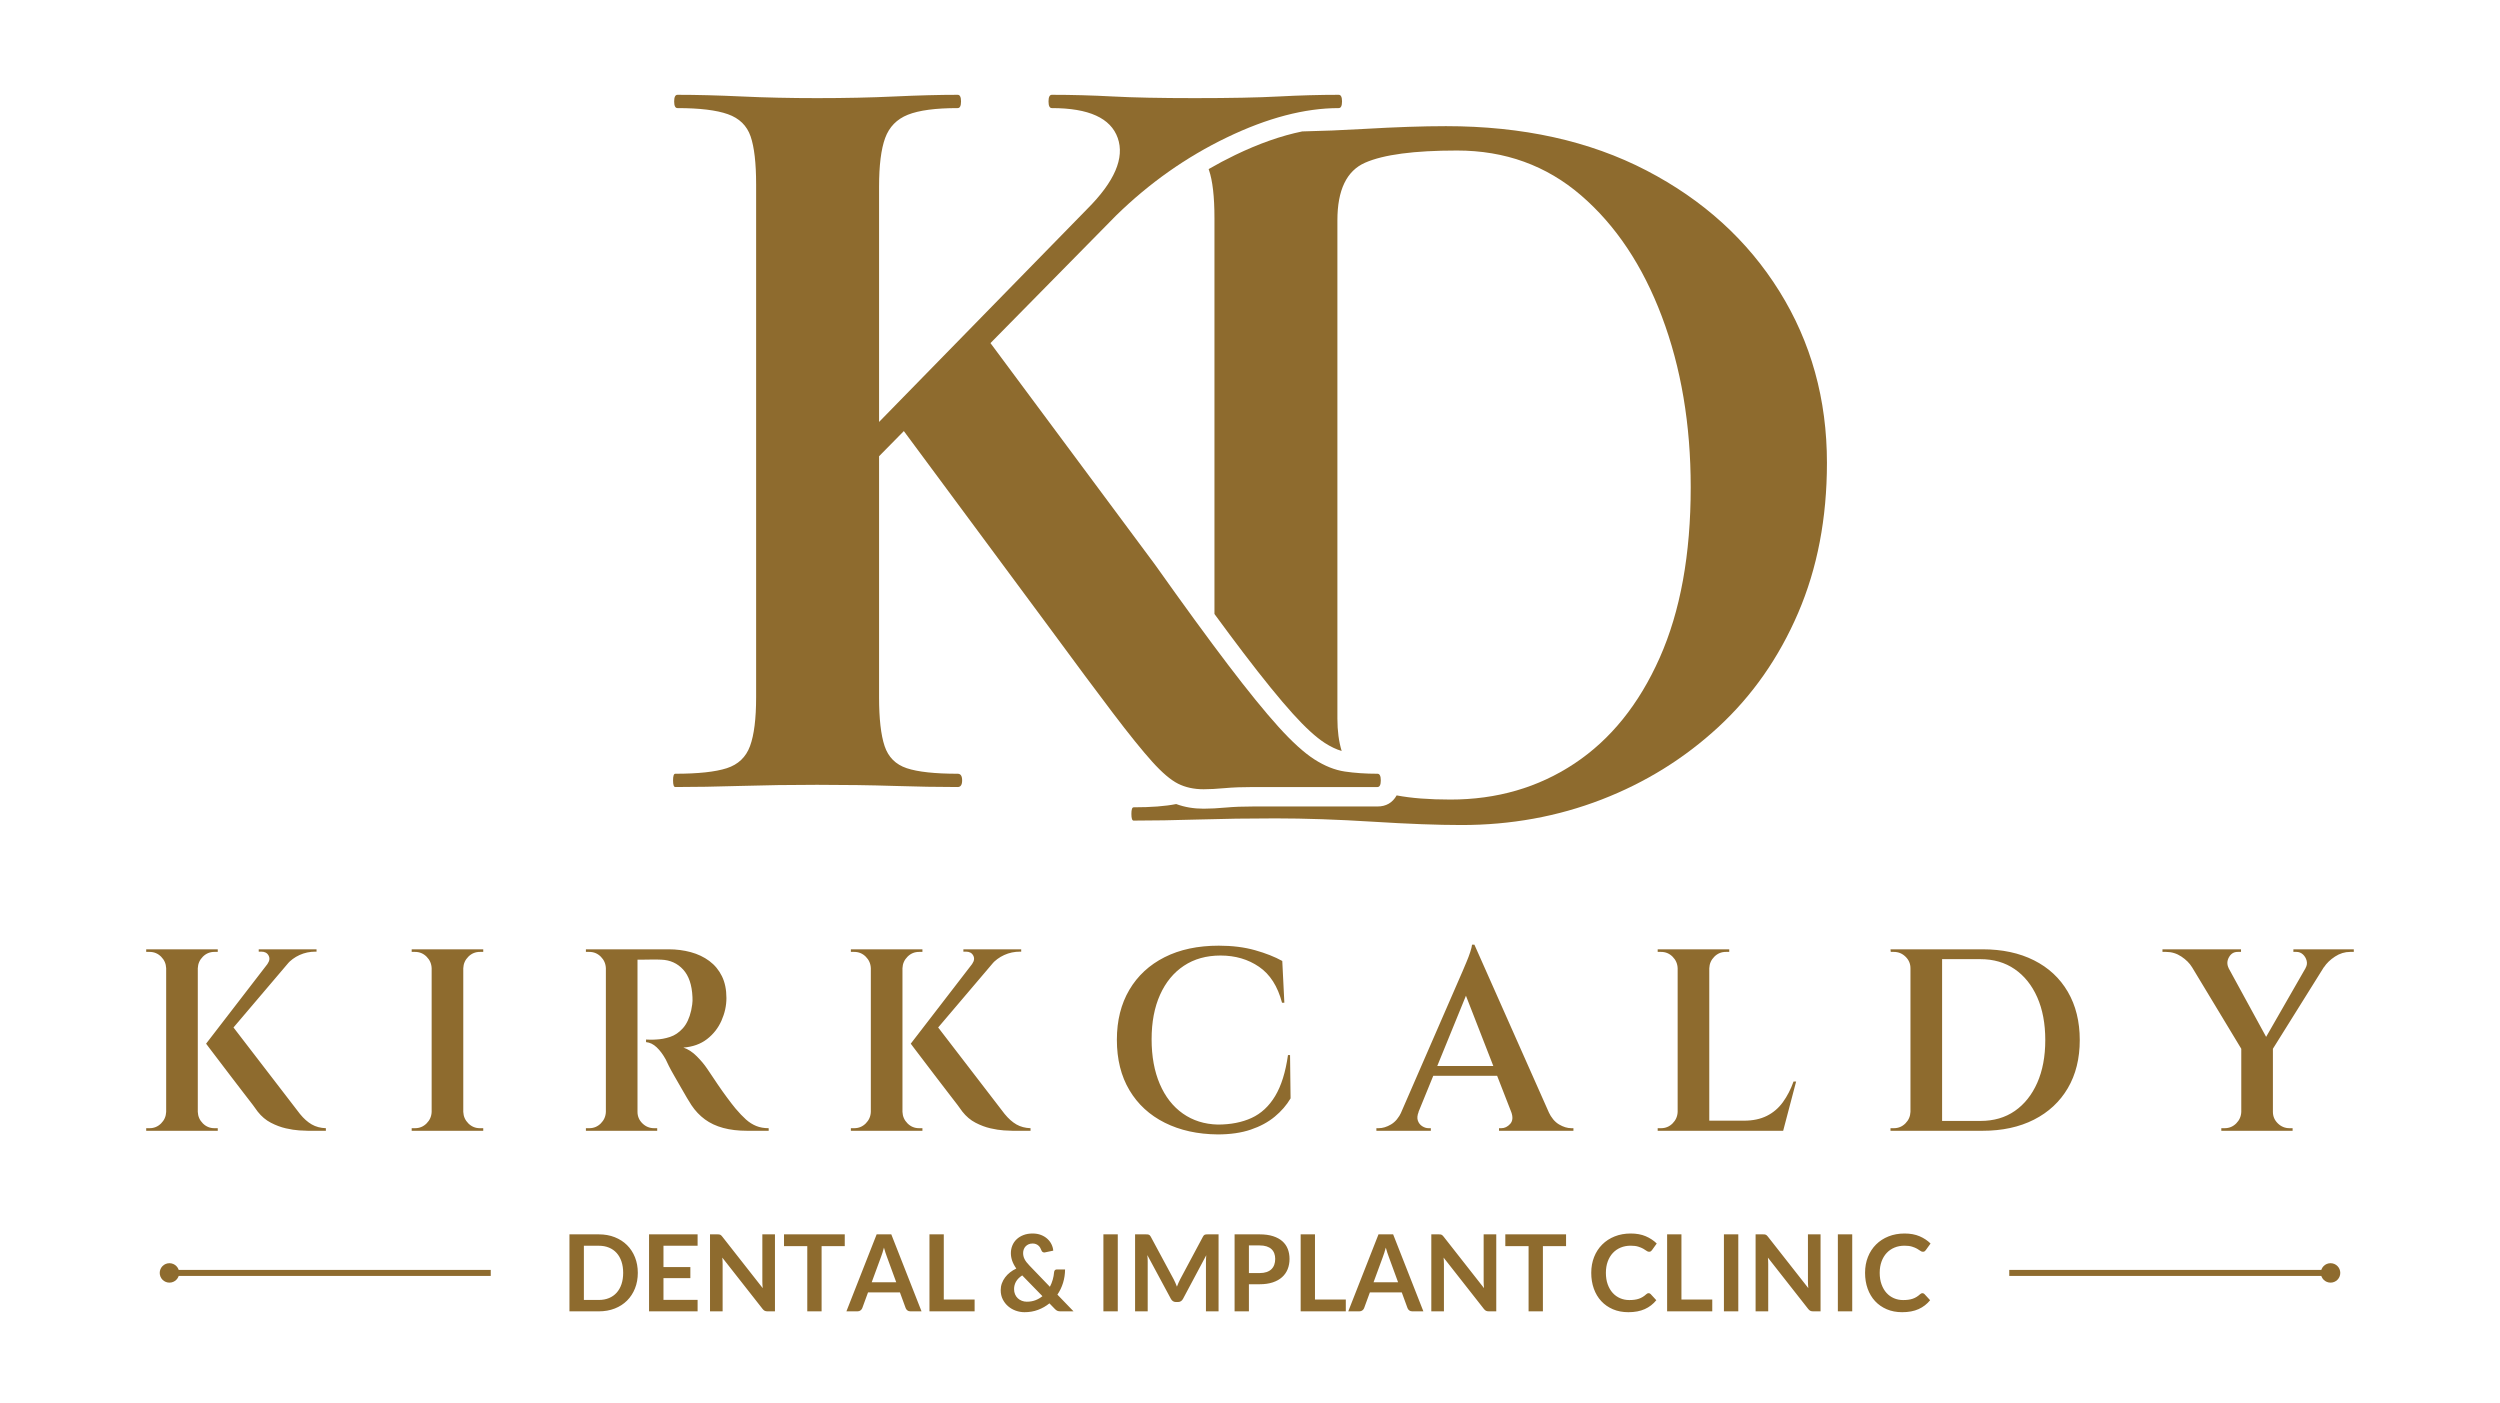
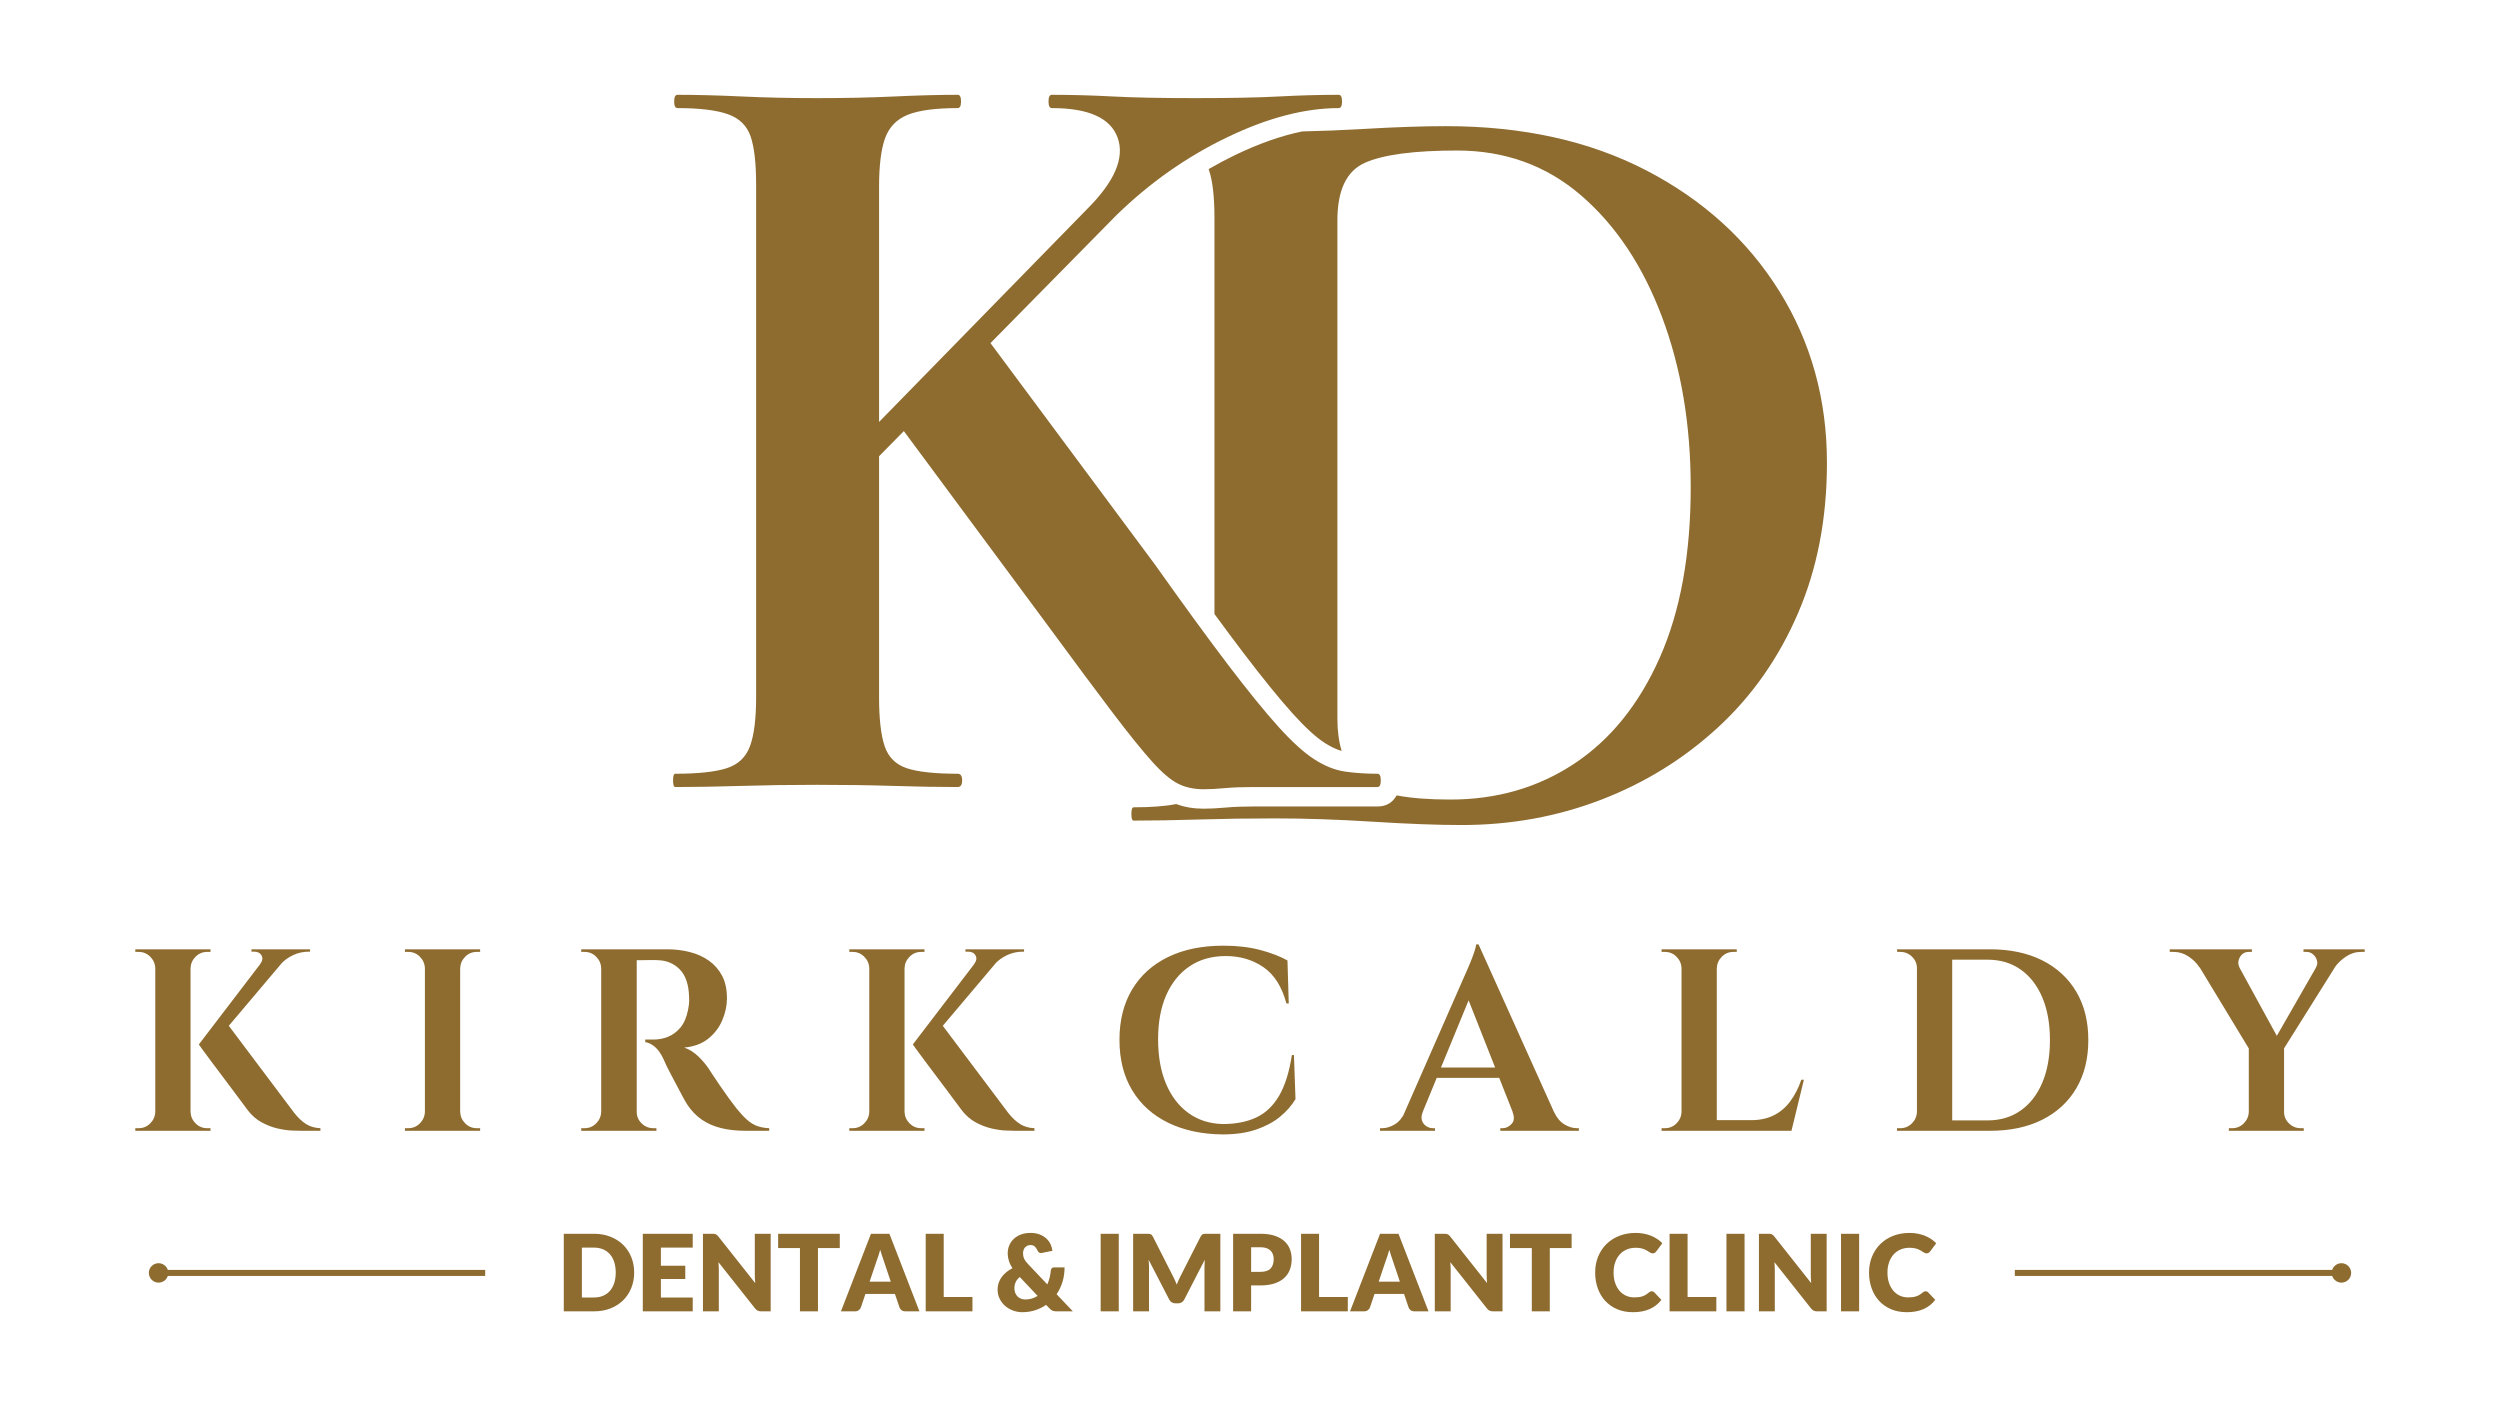
<svg xmlns="http://www.w3.org/2000/svg" viewBox="0 0 1080 606" width="1080" height="606" role="img" aria-label="Kirkcaldy Dental &amp; Implant Clinic">
  <g fill="#8E6B2E">
    <path d="M631.344 356.414Q616.034 356.414 593.067 354.978Q570.1 353.543 550.962 353.543Q533.737 353.543 517.947 354.022Q502.158 354.5 489.718 354.5Q488.761 354.5 488.761 351.629Q488.761 348.758 489.718 348.758Q501.102 348.758 508.117 347.349Q513.529 349.357 519.947 349.357Q524.156 349.357 529.799 348.844Q534.683 348.4 541.478 348.4H595.067Q600.653 348.4 603.353 343.61Q612.783 345.409 626.56 345.409Q656.703 345.409 680.148 329.859Q703.593 314.309 716.99 284.165Q730.388 254.022 730.388 210.481Q730.388 169.811 717.947 136.797Q705.507 103.782 683.019 84.404Q660.531 65.026 629.431 65.026Q601.679 65.026 589.718 70.289Q577.756 75.553 577.756 95.17V310.481Q577.756 318.347 579.598 324.419Q576.101 323.393 572.337 320.972Q566.581 317.272 558.48 308.296Q549.865 298.749 537.16 282.044Q531.477 274.572 524.646 265.242V94.213Q524.646 80.337 522.254 73.4Q522.193 73.224 522.13 73.052Q527.761 69.779 533.641 66.945Q548.98 59.555 562.57 56.775Q575.115 56.517 589.239 55.696Q609.813 54.5 624.646 54.5Q674.407 54.5 711.249 73.639Q748.091 92.778 768.665 125.792Q789.239 158.806 789.239 199.955Q789.239 235.84 776.799 264.787Q764.359 293.734 742.349 314.069Q720.34 334.404 691.871 345.409Q663.402 356.414 631.344 356.414Z" />
    <path data-kd="K" d="M326.646 301.244V79.713Q326.646 65.837 324.254 58.9Q321.861 51.962 314.445 49.33Q307.029 46.699 292.675 46.699Q291.239 46.699 291.239 43.828Q291.239 40.957 292.675 40.957Q305.115 40.957 320.426 41.675Q335.737 42.392 352.962 42.392Q371.144 42.392 386.455 41.675Q401.766 40.957 413.727 40.957Q415.163 40.957 415.163 43.828Q415.163 46.699 413.727 46.699Q399.373 46.699 392.196 49.569Q385.019 52.44 382.388 59.617Q379.756 66.794 379.756 80.67V301.244Q379.756 315.12 382.148 322.297Q384.541 329.474 391.718 331.866Q398.895 334.258 413.727 334.258Q415.641 334.258 415.641 337.129Q415.641 340.0 413.727 340.0Q401.287 340.0 386.215 339.522Q371.144 339.043 352.962 339.043Q335.737 339.043 319.947 339.522Q304.158 340.0 291.718 340.0Q290.761 340.0 290.761 337.129Q290.761 334.258 291.718 334.258Q306.55 334.258 313.967 331.866Q321.383 329.474 324.014 322.297Q326.646 315.12 326.646 301.244ZM452.962 270.622 387.411 182.105 425.689 145.263 498.895 243.828Q517.555 270.144 530.474 287.129Q543.392 304.115 552.244 313.923Q561.096 323.732 567.794 328.038Q574.493 332.344 580.952 333.301Q587.411 334.258 595.067 334.258Q596.502 334.258 596.502 337.129Q596.502 340.0 595.067 340.0Q574.014 340.0 561.096 340.0Q548.177 340.0 541.478 340.0Q534.301 340.0 529.038 340.478Q523.775 340.957 519.947 340.957Q513.727 340.957 508.943 338.565Q504.158 336.172 497.699 328.995Q491.239 321.818 480.713 307.943Q470.187 294.067 452.962 270.622ZM346.263 216.555 469.708 90.239Q487.411 72.536 482.866 59.617Q478.321 46.699 454.397 46.699Q452.962 46.699 452.962 43.828Q452.962 40.957 454.397 40.957Q467.316 40.957 480.713 41.675Q494.11 42.392 516.12 42.392Q539.086 42.392 552.483 41.675Q565.88 40.957 578.321 40.957Q579.756 40.957 579.756 43.828Q579.756 46.699 578.321 46.699Q556.311 46.699 529.995 59.378Q503.679 72.057 482.148 93.11L359.182 217.99Z" />
-     <path d="M99.448 442.02 129.576 481.22Q132.04 484.244 134.672 485.756Q137.304 487.268 140.776 487.38V488.5H133.048Q131.816 488.5 129.24 488.332Q126.664 488.164 123.472 487.436Q120.28 486.708 117.032 485.028Q113.784 483.348 111.32 480.212Q110.984 479.652 109.248 477.356Q107.512 475.06 104.936 471.756Q102.36 468.452 99.616 464.812Q96.872 461.172 94.464 458.036Q92.056 454.9 90.544 452.884Q89.032 450.868 89.032 450.868ZM128.904 410.884 95.304 450.42 89.032 450.868 119.832 410.884ZM136.744 410.1V411.108H136.296Q132.6 411.108 129.408 412.564Q126.216 414.02 123.976 416.596L115.576 416.372Q116.92 414.468 116.024 412.788Q115.128 411.108 112.888 411.108H111.768V410.1H136.296ZM85.448 410.1V488.5H71.784V410.1ZM72.12 480.324V488.5H63.16V487.38Q63.272 487.38 63.888 487.38Q64.504 487.38 64.616 487.38Q67.528 487.38 69.6 485.308Q71.672 483.236 71.784 480.324ZM72.12 418.276H71.784Q71.672 415.364 69.6 413.292Q67.528 411.22 64.616 411.22Q64.504 411.22 63.888 411.22Q63.272 411.22 63.16 411.22V410.1H72.12ZM85.112 480.324H85.448Q85.56 483.236 87.632 485.308Q89.704 487.38 92.616 487.38Q92.616 487.38 93.288 487.38Q93.96 487.38 94.072 487.38V488.5H85.112ZM85.112 418.276V410.1H94.072V411.22Q93.96 411.22 93.288 411.22Q92.616 411.22 92.616 411.22Q89.704 411.22 87.632 413.292Q85.56 415.364 85.448 418.276ZM200.136 410.1V488.5H186.472V410.1ZM186.808 480.324V488.5H177.848V487.38Q177.848 487.38 178.576 487.38Q179.304 487.38 179.304 487.38Q182.216 487.38 184.288 485.308Q186.36 483.236 186.472 480.324ZM186.808 418.276H186.472Q186.36 415.364 184.288 413.292Q182.216 411.22 179.304 411.22Q179.304 411.22 178.576 411.22Q177.848 411.22 177.848 411.22V410.1H186.808ZM199.8 480.324H200.136Q200.248 483.236 202.32 485.308Q204.392 487.38 207.304 487.38Q207.304 487.38 207.976 487.38Q208.648 487.38 208.76 487.38V488.5H199.8ZM199.8 418.276V410.1H208.76V411.22Q208.648 411.22 207.976 411.22Q207.304 411.22 207.304 411.22Q204.392 411.22 202.32 413.292Q200.248 415.364 200.136 418.276ZM273.944 410.1H288.84Q293.88 410.1 298.416 411.332Q302.952 412.564 306.424 415.14Q309.896 417.716 311.856 421.692Q313.816 425.668 313.816 431.156Q313.816 436.084 311.688 440.9Q309.56 445.716 305.416 448.908Q301.272 452.1 295.224 452.548Q298.248 453.556 300.992 456.3Q303.736 459.044 305.528 461.732Q305.64 461.844 306.928 463.804Q308.216 465.764 310.12 468.564Q312.024 471.364 314.096 474.164Q316.168 476.964 317.736 478.868Q320.2 481.78 322.272 483.628Q324.344 485.476 326.696 486.428Q329.048 487.38 332.072 487.38V488.5H322.776Q316.952 488.5 312.416 487.268Q307.88 486.036 304.52 483.572Q301.16 481.108 298.696 477.412Q298.024 476.404 296.792 474.332Q295.56 472.26 294.104 469.684Q292.648 467.108 291.248 464.7Q289.848 462.292 288.896 460.388Q287.944 458.484 287.608 457.7Q285.816 454.452 283.688 452.436Q281.56 450.42 279.096 450.196V449.076Q279.32 449.076 280.552 449.132Q281.784 449.188 283.352 449.076Q286.376 448.964 289.456 447.956Q292.536 446.948 295 444.204Q297.464 441.46 298.584 436.532Q298.808 435.524 299.032 433.956Q299.256 432.388 299.144 430.708Q298.808 422.868 295.112 418.836Q291.416 414.804 285.704 414.58Q283.576 414.468 281.224 414.524Q278.872 414.58 277.136 414.58Q275.4 414.58 275.064 414.58Q275.064 414.468 274.784 413.348Q274.504 412.228 274.224 411.164Q273.944 410.1 273.944 410.1ZM275.4 410.1V488.5H261.736V410.1ZM262.072 480.324V488.5H253.112V487.38Q253.224 487.38 253.84 487.38Q254.456 487.38 254.568 487.38Q257.48 487.38 259.552 485.308Q261.624 483.236 261.736 480.324ZM262.072 418.276H261.736Q261.624 415.364 259.552 413.292Q257.48 411.22 254.568 411.22Q254.456 411.22 253.84 411.22Q253.224 411.22 253.112 411.22V410.1H262.072ZM275.064 480.324H275.4Q275.4 483.236 277.528 485.308Q279.656 487.38 282.568 487.38Q282.68 487.38 283.296 487.38Q283.912 487.38 283.912 487.38V488.5H275.064ZM403.864 442.02 433.992 481.22Q436.456 484.244 439.088 485.756Q441.72 487.268 445.192 487.38V488.5H437.464Q436.232 488.5 433.656 488.332Q431.08 488.164 427.888 487.436Q424.696 486.708 421.448 485.028Q418.2 483.348 415.736 480.212Q415.4 479.652 413.664 477.356Q411.928 475.06 409.352 471.756Q406.776 468.452 404.032 464.812Q401.288 461.172 398.88 458.036Q396.472 454.9 394.96 452.884Q393.448 450.868 393.448 450.868ZM433.32 410.884 399.72 450.42 393.448 450.868 424.248 410.884ZM441.16 410.1V411.108H440.712Q437.016 411.108 433.824 412.564Q430.632 414.02 428.392 416.596L419.992 416.372Q421.336 414.468 420.44 412.788Q419.544 411.108 417.304 411.108H416.184V410.1H440.712ZM389.864 410.1V488.5H376.2V410.1ZM376.536 480.324V488.5H367.576V487.38Q367.688 487.38 368.304 487.38Q368.92 487.38 369.032 487.38Q371.944 487.38 374.016 485.308Q376.088 483.236 376.2 480.324ZM376.536 418.276H376.2Q376.088 415.364 374.016 413.292Q371.944 411.22 369.032 411.22Q368.92 411.22 368.304 411.22Q367.688 411.22 367.576 411.22V410.1H376.536ZM389.528 480.324H389.864Q389.976 483.236 392.048 485.308Q394.12 487.38 397.032 487.38Q397.032 487.38 397.704 487.38Q398.376 487.38 398.488 487.38V488.5H389.528ZM389.528 418.276V410.1H398.488V411.22Q398.376 411.22 397.704 411.22Q397.032 411.22 397.032 411.22Q394.12 411.22 392.048 413.292Q389.976 415.364 389.864 418.276ZM557.304 455.796 557.528 474.5Q554.952 478.868 550.696 482.396Q546.44 485.924 540.336 487.996Q534.232 490.068 526.056 490.068Q513.064 489.956 503.208 485.028Q493.352 480.1 487.92 470.972Q482.488 461.844 482.488 449.188Q482.488 436.756 487.864 427.628Q493.24 418.5 503.096 413.516Q512.952 408.532 526.504 408.532Q535.24 408.532 542.184 410.492Q549.128 412.452 553.944 415.14L554.84 433.172H553.832Q551.032 422.532 543.92 417.66Q536.808 412.788 527.288 412.788Q518.104 412.788 511.44 417.212Q504.776 421.636 501.136 429.756Q497.496 437.876 497.496 448.964Q497.496 460.052 501.024 468.284Q504.552 476.516 510.992 481.052Q517.432 485.588 526.056 485.812Q534.456 485.812 540.672 482.956Q546.888 480.1 550.864 473.492Q554.84 466.884 556.408 455.796ZM636.936 408.084 672.328 487.828H655.752L631.672 426.004ZM612.856 480.324Q611.96 482.564 612.52 484.132Q613.08 485.7 614.424 486.54Q615.768 487.38 617.112 487.38H618.12V488.5H594.6V487.38Q594.6 487.38 595.104 487.38Q595.608 487.38 595.608 487.38Q598.184 487.38 600.928 485.756Q603.672 484.132 605.464 480.324ZM636.936 408.084 637.496 419.844 609.608 488.164H601.992L630.888 421.748Q631.112 421.3 631.84 419.564Q632.568 417.828 633.52 415.588Q634.472 413.348 635.144 411.276Q635.816 409.204 635.928 408.084ZM650.04 460.5V464.756H616.328V460.5ZM652.84 480.324H668.968Q670.76 484.132 673.504 485.756Q676.248 487.38 678.824 487.38Q678.824 487.38 679.272 487.38Q679.72 487.38 679.72 487.38V488.5H647.576V487.38H648.584Q650.712 487.38 652.392 485.532Q654.072 483.684 652.84 480.324ZM738.408 410.1V488.5H724.744V410.1ZM768.088 484.132 769.992 488.5H738.072V484.132ZM775.928 467.22 770.328 488.5H749.384L753.416 484.132Q759.128 484.132 763.272 482.06Q767.416 479.988 770.216 476.124Q773.016 472.26 774.808 467.22ZM725.08 480.324V488.5H716.12V487.38Q716.12 487.38 716.848 487.38Q717.576 487.38 717.576 487.38Q720.488 487.38 722.56 485.308Q724.632 483.236 724.744 480.324ZM725.08 418.276H724.744Q724.632 415.364 722.56 413.292Q720.488 411.22 717.576 411.22Q717.576 411.22 716.848 411.22Q716.12 411.22 716.12 411.22V410.1H725.08ZM738.072 418.276V410.1H747.032V411.22Q746.92 411.22 746.248 411.22Q745.576 411.22 745.576 411.22Q742.664 411.22 740.592 413.292Q738.52 415.364 738.408 418.276ZM856.456 410.1Q869.224 410.1 878.688 414.86Q888.152 419.62 893.304 428.468Q898.456 437.316 898.456 449.3Q898.456 461.284 893.304 470.076Q888.152 478.868 878.688 483.684Q869.224 488.5 856.456 488.5H830.696L830.584 484.244Q832.712 484.244 835.904 484.244Q839.096 484.244 842.512 484.244Q845.928 484.244 848.896 484.244Q851.864 484.244 853.712 484.244Q855.56 484.244 855.56 484.244Q864.184 484.244 870.4 479.932Q876.616 475.62 880.088 467.78Q883.56 459.94 883.56 449.3Q883.56 438.66 880.088 430.82Q876.616 422.98 870.344 418.668Q864.072 414.356 855.56 414.356Q855.56 414.356 853.6 414.356Q851.64 414.356 848.56 414.356Q845.48 414.356 841.896 414.356Q838.312 414.356 835.008 414.356Q831.704 414.356 829.464 414.356V410.1ZM838.984 410.1V488.5H825.32V410.1ZM825.656 480.324V488.5H816.696V487.38Q816.696 487.38 817.424 487.38Q818.152 487.38 818.152 487.38Q821.064 487.38 823.136 485.308Q825.208 483.236 825.32 480.324ZM825.656 418.276H825.32Q825.32 415.364 823.192 413.292Q821.064 411.22 818.152 411.22Q818.152 411.22 817.48 411.22Q816.808 411.22 816.808 411.22L816.696 410.1H825.656ZM958.376 410.212 981 451.652 968.792 454.004 942.36 410.212ZM981.896 452.436V488.5H968.232V452.436ZM1000.6 410.212H1008.664L980.888 454.676L975.736 453.556ZM996.008 418.164Q996.904 416.596 996.456 414.972Q996.008 413.348 994.832 412.284Q993.656 411.22 992.088 411.22Q992.088 411.22 991.416 411.22Q990.744 411.22 990.744 411.22V410.1H1016.84V411.22H1015.272Q1011.8 411.22 1008.72 413.236Q1005.64 415.252 1003.96 417.828ZM962.744 418.164 946.952 417.828Q945.384 415.252 942.36 413.236Q939.336 411.22 935.752 411.22H934.184V410.1H968.12V411.22Q968.12 411.22 967.392 411.22Q966.664 411.22 966.664 411.22Q964.2 411.22 962.912 413.516Q961.624 415.812 962.744 418.164ZM968.568 480.324V488.5H959.608V487.38Q959.608 487.38 960.28 487.38Q960.952 487.38 961.064 487.38Q963.976 487.38 966.048 485.308Q968.12 483.236 968.232 480.324ZM981.56 480.324H981.896Q981.896 483.236 984.024 485.308Q986.152 487.38 989.064 487.38Q989.064 487.38 989.736 487.38Q990.408 487.38 990.408 487.38V488.5H981.56Z" />
-     <path d="M275.535 549.871Q275.535 553.528 274.316 556.587Q273.097 559.646 270.889 561.854Q268.681 564.062 265.576 565.281Q262.471 566.5 258.699 566.5H246.003V533.242H258.699Q262.471 533.242 265.576 534.472Q268.681 535.703 270.889 537.899Q273.097 540.096 274.316 543.155Q275.535 546.214 275.535 549.871ZM269.21 549.871Q269.21 547.134 268.474 544.961Q267.738 542.787 266.381 541.281Q265.024 539.774 263.08 538.969Q261.137 538.164 258.699 538.164H252.236V561.578H258.699Q261.137 561.578 263.08 560.773Q265.024 559.968 266.381 558.462Q267.738 556.955 268.474 554.782Q269.21 552.608 269.21 549.871ZM301.364 533.242V538.164H286.621V547.387H298.236V552.148H286.621V561.555H301.364V566.5H280.388V533.242ZM309.966 533.242Q310.38 533.242 310.656 533.276Q310.932 533.311 311.15 533.415Q311.369 533.518 311.576 533.714Q311.783 533.909 312.036 534.231L329.493 556.472Q329.401 555.667 329.366 554.897Q329.332 554.126 329.332 553.459V533.242H334.783V566.5H331.586Q330.85 566.5 330.367 566.27Q329.884 566.04 329.424 565.442L312.036 543.293Q312.105 544.029 312.139 544.754Q312.174 545.478 312.174 546.076V566.5H306.723V533.242H309.966ZM364.936 533.242V538.325H354.931V566.5H348.744V538.325H338.693V533.242ZM398.102 566.5H393.318Q392.513 566.5 391.995 566.098Q391.478 565.695 391.248 565.097L388.764 558.312H374.987L372.503 565.097Q372.319 565.626 371.778 566.063Q371.238 566.5 370.456 566.5H365.649L378.713 533.242H385.038ZM376.574 553.942H387.177L383.129 542.879Q382.853 542.143 382.519 541.143Q382.186 540.142 381.864 538.969Q381.542 540.142 381.231 541.154Q380.921 542.166 380.622 542.925ZM407.716 561.394H421.033V566.5H401.529V533.242H407.716ZM446.08 532.874Q448.104 532.874 449.702 533.495Q451.301 534.116 452.439 535.151Q453.578 536.186 454.233 537.52Q454.889 538.854 455.004 540.28L451.393 541.039Q451.324 541.062 451.243 541.062Q451.163 541.062 451.094 541.062Q450.703 541.062 450.392 540.843Q450.082 540.625 449.898 540.165Q449.691 539.567 449.369 539.026Q449.047 538.486 448.587 538.083Q448.127 537.681 447.506 537.439Q446.885 537.198 446.08 537.198Q445.114 537.198 444.355 537.532Q443.596 537.865 443.067 538.428Q442.538 538.992 442.262 539.739Q441.986 540.487 441.986 541.315Q441.986 542.005 442.135 542.649Q442.285 543.293 442.607 543.937Q442.929 544.581 443.446 545.26Q443.964 545.938 444.723 546.72L453.555 555.897Q454.314 554.448 454.774 552.838Q455.234 551.228 455.372 549.572Q455.418 549.043 455.717 548.721Q456.016 548.399 456.545 548.399H460.11Q460.087 551.435 459.236 554.195Q458.385 556.955 456.798 559.278L463.767 566.5H458.201Q457.764 566.5 457.43 566.454Q457.097 566.408 456.798 566.282Q456.499 566.155 456.223 565.948Q455.947 565.741 455.648 565.419L453.348 563.05Q451.14 564.844 448.437 565.856Q445.735 566.868 442.584 566.868Q440.652 566.868 438.812 566.213Q436.972 565.557 435.523 564.315Q434.074 563.073 433.188 561.313Q432.303 559.554 432.303 557.346Q432.303 555.805 432.809 554.413Q433.315 553.022 434.212 551.826Q435.109 550.63 436.339 549.664Q437.57 548.698 439.042 548.008Q437.823 546.283 437.259 544.639Q436.696 542.994 436.696 541.361Q436.696 539.636 437.328 538.083Q437.961 536.531 439.168 535.381Q440.376 534.231 442.124 533.553Q443.872 532.874 446.08 532.874ZM438.076 556.886Q438.076 558.151 438.513 559.163Q438.95 560.175 439.709 560.876Q440.468 561.578 441.468 561.957Q442.469 562.337 443.596 562.337Q445.62 562.337 447.287 561.705Q448.955 561.072 450.335 559.945L441.595 550.975Q439.755 552.171 438.915 553.666Q438.076 555.161 438.076 556.886ZM482.88 566.5H476.67V533.242H482.88ZM507.053 552.7Q507.444 553.436 507.777 554.23Q508.111 555.023 508.433 555.828Q508.755 555.0 509.1 554.195Q509.445 553.39 509.836 552.654L519.68 534.231Q519.864 533.886 520.059 533.679Q520.255 533.472 520.496 533.38Q520.738 533.288 521.037 533.265Q521.336 533.242 521.75 533.242H526.419V566.5H520.968V545.018Q520.968 544.42 521.002 543.707Q521.037 542.994 521.106 542.258L511.055 561.118Q510.71 561.762 510.158 562.119Q509.606 562.475 508.87 562.475H508.019Q507.283 562.475 506.731 562.119Q506.179 561.762 505.834 561.118L495.645 542.189Q495.737 542.948 495.771 543.673Q495.806 544.397 495.806 545.018V566.5H490.355V533.242H495.024Q495.438 533.242 495.737 533.265Q496.036 533.288 496.277 533.38Q496.519 533.472 496.726 533.679Q496.933 533.886 497.117 534.231L507.053 552.7ZM539.529 554.793V566.5H533.342V533.242H544.175Q547.51 533.242 549.948 534.024Q552.386 534.806 553.973 536.209Q555.56 537.612 556.319 539.567Q557.078 541.522 557.078 543.845Q557.078 546.26 556.273 548.273Q555.468 550.285 553.858 551.734Q552.248 553.183 549.833 553.988Q547.418 554.793 544.175 554.793ZM539.529 549.963H544.175Q545.877 549.963 547.142 549.537Q548.407 549.112 549.235 548.318Q550.063 547.525 550.477 546.387Q550.891 545.248 550.891 543.845Q550.891 542.511 550.477 541.43Q550.063 540.349 549.235 539.59Q548.407 538.831 547.142 538.428Q545.877 538.026 544.175 538.026H539.529ZM568.072 561.394H581.389V566.5H561.885V533.242H568.072ZM614.9 566.5H610.116Q609.311 566.5 608.793 566.098Q608.276 565.695 608.046 565.097L605.562 558.312H591.785L589.301 565.097Q589.117 565.626 588.576 566.063Q588.036 566.5 587.254 566.5H582.447L595.511 533.242H601.836ZM593.372 553.942H603.975L599.927 542.879Q599.651 542.143 599.317 541.143Q598.984 540.142 598.662 538.969Q598.34 540.142 598.029 541.154Q597.719 542.166 597.42 542.925ZM621.57 533.242Q621.984 533.242 622.26 533.276Q622.536 533.311 622.754 533.415Q622.973 533.518 623.18 533.714Q623.387 533.909 623.64 534.231L641.097 556.472Q641.005 555.667 640.97 554.897Q640.936 554.126 640.936 553.459V533.242H646.387V566.5H643.19Q642.454 566.5 641.971 566.27Q641.488 566.04 641.028 565.442L623.64 543.293Q623.709 544.029 623.743 544.754Q623.778 545.478 623.778 546.076V566.5H618.327V533.242H621.57ZM676.539 533.242V538.325H666.534V566.5H660.347V538.325H650.297V533.242ZM712.213 558.657Q712.719 558.657 713.087 559.048L715.525 561.693Q713.501 564.2 710.545 565.534Q707.59 566.868 703.45 566.868Q699.747 566.868 696.791 565.603Q693.836 564.338 691.743 562.084Q689.65 559.83 688.534 556.702Q687.419 553.574 687.419 549.871Q687.419 546.122 688.661 543.005Q689.903 539.889 692.157 537.635Q694.411 535.381 697.55 534.128Q700.69 532.874 704.485 532.874Q708.188 532.874 710.959 534.059Q713.731 535.243 715.709 537.198L713.639 540.073Q713.455 540.349 713.167 540.556Q712.88 540.763 712.374 540.763Q711.845 540.763 711.293 540.349Q710.741 539.935 709.89 539.452Q709.039 538.969 707.739 538.555Q706.44 538.141 704.439 538.141Q702.093 538.141 700.126 538.957Q698.16 539.774 696.745 541.292Q695.331 542.81 694.537 544.984Q693.744 547.157 693.744 549.871Q693.744 552.677 694.537 554.862Q695.331 557.047 696.688 558.542Q698.045 560.037 699.885 560.831Q701.725 561.624 703.841 561.624Q705.106 561.624 706.129 561.486Q707.153 561.348 708.015 561.049Q708.878 560.75 709.648 560.279Q710.419 559.807 711.178 559.117Q711.408 558.91 711.661 558.784Q711.914 558.657 712.213 558.657ZM726.381 561.394H739.698V566.5H720.194V533.242H726.381ZM750.945 566.5H744.735V533.242H750.945ZM761.663 533.242Q762.077 533.242 762.352 533.276Q762.629 533.311 762.847 533.415Q763.066 533.518 763.273 533.714Q763.48 533.909 763.733 534.231L781.19 556.472Q781.097 555.667 781.063 554.897Q781.029 554.126 781.029 553.459V533.242H786.48V566.5H783.283Q782.547 566.5 782.063 566.27Q781.581 566.04 781.12 565.442L763.733 543.293Q763.802 544.029 763.836 544.754Q763.87 545.478 763.87 546.076V566.5H758.419V533.242H761.663ZM800.164 566.5H793.954V533.242H800.164ZM830.501 558.657Q831.007 558.657 831.375 559.048L833.813 561.693Q831.789 564.2 828.834 565.534Q825.878 566.868 821.738 566.868Q818.035 566.868 815.08 565.603Q812.124 564.338 810.031 562.084Q807.938 559.83 806.823 556.702Q805.707 553.574 805.707 549.871Q805.707 546.122 806.949 543.005Q808.191 539.889 810.445 537.635Q812.699 535.381 815.839 534.128Q818.978 532.874 822.773 532.874Q826.476 532.874 829.248 534.059Q832.019 535.243 833.997 537.198L831.927 540.073Q831.743 540.349 831.456 540.556Q831.168 540.763 830.662 540.763Q830.133 540.763 829.582 540.349Q829.029 539.935 828.178 539.452Q827.327 538.969 826.028 538.555Q824.728 538.141 822.727 538.141Q820.381 538.141 818.415 538.957Q816.448 539.774 815.034 541.292Q813.619 542.81 812.826 544.984Q812.032 547.157 812.032 549.871Q812.032 552.677 812.826 554.862Q813.619 557.047 814.976 558.542Q816.333 560.037 818.173 560.831Q820.013 561.624 822.129 561.624Q823.394 561.624 824.418 561.486Q825.441 561.348 826.304 561.049Q827.166 560.75 827.937 560.279Q828.707 559.807 829.466 559.117Q829.696 558.91 829.949 558.784Q830.202 558.657 830.501 558.657Z" />
+     <path d="M97.32 441.124 127.112 480.772Q129.688 484.02 132.32 485.644Q134.952 487.268 138.424 487.38V488.5H129.912Q128.792 488.5 126.048 488.388Q123.304 488.276 119.888 487.492Q116.472 486.708 113.056 484.86Q109.64 483.012 107.064 479.652Q106.616 479.092 104.936 476.796Q103.256 474.5 100.848 471.308Q98.44 468.116 95.808 464.588Q93.176 461.06 90.936 458.092Q88.696 455.124 87.296 453.164Q85.896 451.204 85.896 451.204ZM126.104 410.884 92.504 450.644 85.896 451.204 116.696 410.884ZM133.944 410.1V411.108H133.496Q129.8 411.108 126.608 412.62Q123.416 414.132 121.176 416.596L112.44 416.372Q113.896 414.468 113.0 412.788Q112.104 411.108 109.752 411.108H108.632V410.1H133.496ZM82.312 410.1V488.5H67.08V410.1ZM67.416 480.324V488.5H58.456V487.38Q58.568 487.38 59.184 487.38Q59.8 487.38 59.912 487.38Q62.824 487.38 64.896 485.308Q66.968 483.236 67.08 480.324ZM67.416 418.276H67.08Q66.968 415.364 64.896 413.292Q62.824 411.22 59.912 411.22Q59.8 411.22 59.184 411.22Q58.568 411.22 58.456 411.22V410.1H67.416ZM81.976 480.324H82.312Q82.424 483.236 84.496 485.308Q86.568 487.38 89.48 487.38Q89.592 487.38 90.208 487.38Q90.824 487.38 90.936 487.38V488.5H81.976ZM81.976 418.276V410.1H90.936V411.22Q90.824 411.22 90.208 411.22Q89.592 411.22 89.48 411.22Q86.568 411.22 84.496 413.292Q82.424 415.364 82.312 418.276ZM198.792 410.1V488.5H183.56V410.1ZM183.896 480.324V488.5H174.936V487.38Q174.936 487.38 175.664 487.38Q176.392 487.38 176.392 487.38Q179.304 487.38 181.376 485.308Q183.448 483.236 183.56 480.324ZM183.896 418.276H183.56Q183.448 415.364 181.376 413.292Q179.304 411.22 176.392 411.22Q176.392 411.22 175.664 411.22Q174.936 411.22 174.936 411.22V410.1H183.896ZM198.456 480.324H198.792Q198.904 483.236 200.976 485.308Q203.048 487.38 205.96 487.38Q205.96 487.38 206.632 487.38Q207.304 487.38 207.416 487.38V488.5H198.456ZM198.456 418.276V410.1H207.416V411.22Q207.304 411.22 206.632 411.22Q205.96 411.22 205.96 411.22Q203.048 411.22 200.976 413.292Q198.904 415.364 198.792 418.276ZM273.608 410.1H288.28Q293.32 410.1 297.968 411.276Q302.616 412.452 306.2 414.972Q309.784 417.492 311.912 421.468Q314.04 425.444 314.04 431.268Q314.04 435.972 312.024 440.732Q310.008 445.492 305.92 448.74Q301.832 451.988 295.56 452.548Q298.92 453.668 301.776 456.468Q304.632 459.268 306.424 462.068Q306.536 462.292 307.768 464.14Q309 465.988 310.848 468.732Q312.696 471.476 314.656 474.164Q316.616 476.852 318.184 478.868Q320.648 481.892 322.72 483.74Q324.792 485.588 327.088 486.428Q329.384 487.268 332.296 487.38V488.5H322.216Q316.168 488.5 311.464 487.324Q306.76 486.148 303.176 483.684Q299.592 481.22 296.904 477.188Q296.12 475.956 295.0 473.884Q293.88 471.812 292.592 469.348Q291.304 466.884 290.072 464.588Q288.84 462.292 287.944 460.444Q287.048 458.596 286.712 457.7Q285.144 454.228 283.072 452.38Q281 450.532 278.76 450.196V449.076Q278.984 449.076 280.104 449.076Q281.224 449.076 282.568 449.076Q285.592 449.076 288.56 447.9Q291.528 446.724 293.88 443.98Q296.232 441.236 297.24 436.308Q297.464 435.3 297.632 433.844Q297.8 432.388 297.688 430.708Q297.464 422.756 293.768 418.892Q290.072 415.028 284.36 414.804Q282.568 414.692 280.496 414.748Q278.424 414.804 276.8 414.804Q275.176 414.804 274.728 414.804Q274.728 414.692 274.448 413.572Q274.168 412.452 273.888 411.276Q273.608 410.1 273.608 410.1ZM275.064 410.1V488.5H259.72V410.1ZM260.056 480.324V488.5H251.096V487.38Q251.208 487.38 251.88 487.38Q252.552 487.38 252.552 487.38Q255.464 487.38 257.536 485.308Q259.608 483.236 259.72 480.324ZM260.056 418.276H259.72Q259.608 415.364 257.536 413.292Q255.464 411.22 252.552 411.22Q252.552 411.22 251.88 411.22Q251.208 411.22 251.096 411.22V410.1H260.056ZM274.728 480.324H275.064Q275.064 483.236 277.192 485.308Q279.32 487.38 282.232 487.38Q282.344 487.38 282.904 487.38Q283.464 487.38 283.576 487.38V488.5H274.728ZM405.768 441.124 435.56 480.772Q438.136 484.02 440.768 485.644Q443.4 487.268 446.872 487.38V488.5H438.36Q437.24 488.5 434.496 488.388Q431.752 488.276 428.336 487.492Q424.92 486.708 421.504 484.86Q418.088 483.012 415.512 479.652Q415.064 479.092 413.384 476.796Q411.704 474.5 409.296 471.308Q406.888 468.116 404.256 464.588Q401.624 461.06 399.384 458.092Q397.144 455.124 395.744 453.164Q394.344 451.204 394.344 451.204ZM434.552 410.884 400.952 450.644 394.344 451.204 425.144 410.884ZM442.392 410.1V411.108H441.944Q438.248 411.108 435.056 412.62Q431.864 414.132 429.624 416.596L420.888 416.372Q422.344 414.468 421.448 412.788Q420.552 411.108 418.2 411.108H417.08V410.1H441.944ZM390.76 410.1V488.5H375.528V410.1ZM375.864 480.324V488.5H366.904V487.38Q367.016 487.38 367.632 487.38Q368.248 487.38 368.36 487.38Q371.272 487.38 373.344 485.308Q375.416 483.236 375.528 480.324ZM375.864 418.276H375.528Q375.416 415.364 373.344 413.292Q371.272 411.22 368.36 411.22Q368.248 411.22 367.632 411.22Q367.016 411.22 366.904 411.22V410.1H375.864ZM390.424 480.324H390.76Q390.872 483.236 392.944 485.308Q395.016 487.38 397.928 487.38Q398.04 487.38 398.656 487.38Q399.272 487.38 399.384 487.38V488.5H390.424ZM390.424 418.276V410.1H399.384V411.22Q399.272 411.22 398.656 411.22Q398.04 411.22 397.928 411.22Q395.016 411.22 392.944 413.292Q390.872 415.364 390.76 418.276ZM558.984 455.796 559.656 474.836Q557.08 479.092 552.88 482.508Q548.68 485.924 542.576 487.996Q536.472 490.068 528.184 490.068Q514.856 489.956 504.776 485.084Q494.696 480.212 489.152 471.084Q483.608 461.956 483.608 449.188Q483.608 436.644 489.04 427.516Q494.472 418.388 504.552 413.46Q514.632 408.532 528.52 408.532Q537.368 408.532 544.368 410.38Q551.368 412.228 556.184 414.916L556.744 433.508H555.736Q552.824 422.644 545.824 417.828Q538.824 413.012 529.528 413.012Q520.456 413.012 513.904 417.436Q507.352 421.86 503.824 429.868Q500.296 437.876 500.296 448.964Q500.296 460.052 503.712 468.172Q507.128 476.292 513.4 480.828Q519.672 485.364 528.184 485.588Q536.696 485.588 542.744 482.732Q548.792 479.876 552.6 473.324Q556.408 466.772 558.088 455.796ZM638.728 407.972 674.68 487.828H656.424L632.68 427.684ZM614.648 480.324Q613.752 482.564 614.312 484.132Q614.872 485.7 616.216 486.54Q617.56 487.38 618.904 487.38H619.912V488.5H596.168V487.38Q596.168 487.38 596.672 487.38Q597.176 487.38 597.176 487.38Q599.752 487.38 602.496 485.756Q605.24 484.132 607.032 480.324ZM638.728 407.972 639.176 420.628 611.4 488.164H603.448L632.456 422.084Q632.68 421.636 633.464 419.844Q634.248 418.052 635.2 415.756Q636.152 413.46 636.88 411.276Q637.608 409.092 637.72 407.972ZM651.16 461.172V465.652H617.784V461.172ZM653.4 480.324H671.32Q673.112 484.132 675.856 485.756Q678.6 487.38 681.176 487.38Q681.176 487.38 681.624 487.38Q682.072 487.38 682.072 487.38V488.5H648.136V487.38H649.144Q651.272 487.38 653.008 485.532Q654.744 483.684 653.4 480.324ZM741.656 410.1V488.5H726.424V410.1ZM771.336 483.908 773.576 488.5H741.32V483.908ZM779.288 466.436 773.912 488.5H752.52L756.552 483.908Q762.152 483.908 766.352 481.78Q770.552 479.652 773.464 475.676Q776.376 471.7 778.168 466.436ZM726.76 480.324V488.5H717.8V487.38Q717.8 487.38 718.528 487.38Q719.256 487.38 719.256 487.38Q722.168 487.38 724.24 485.308Q726.312 483.236 726.424 480.324ZM726.76 418.276H726.424Q726.312 415.364 724.24 413.292Q722.168 411.22 719.256 411.22Q719.256 411.22 718.528 411.22Q717.8 411.22 717.8 411.22V410.1H726.76ZM741.32 418.276V410.1H750.28V411.22Q750.168 411.22 749.496 411.22Q748.824 411.22 748.824 411.22Q745.912 411.22 743.84 413.292Q741.768 415.364 741.656 418.276ZM859.704 410.1Q872.696 410.1 882.216 414.86Q891.736 419.62 896.944 428.412Q902.152 437.204 902.152 449.3Q902.152 461.396 896.944 470.188Q891.736 478.98 882.216 483.74Q872.696 488.5 859.704 488.5H833.496L833.384 484.02Q836.072 484.02 839.432 484.02Q842.792 484.02 846.152 484.02Q849.512 484.02 852.368 484.02Q855.224 484.02 856.904 484.02Q858.584 484.02 858.584 484.02Q866.872 484.02 872.92 479.764Q878.968 475.508 882.272 467.724Q885.576 459.94 885.576 449.3Q885.576 438.66 882.272 430.876Q878.968 423.092 872.92 418.836Q866.872 414.58 858.584 414.58Q858.584 414.58 856.792 414.58Q855 414.58 852.032 414.58Q849.064 414.58 845.592 414.58Q842.12 414.58 838.592 414.58Q835.064 414.58 832.264 414.58V410.1ZM843.352 410.1V488.5H828.12V410.1ZM828.456 480.324V488.5H819.496V487.38Q819.496 487.38 820.224 487.38Q820.952 487.38 820.952 487.38Q823.864 487.38 825.936 485.308Q828.008 483.236 828.12 480.324ZM828.456 418.276H828.12Q828.12 415.364 825.992 413.292Q823.864 411.22 820.952 411.22Q820.952 411.22 820.28 411.22Q819.608 411.22 819.608 411.22L819.496 410.1H828.456ZM963.192 410.212 985.928 451.764 971.928 453.668 945.608 410.212ZM986.712 452.436V488.5H971.48V452.436ZM1004.968 410.212H1013.48L985.592 454.676L980.104 453.556ZM1000.376 418.164Q1001.384 416.596 1000.936 414.972Q1000.488 413.348 999.256 412.284Q998.024 411.22 996.456 411.22Q996.456 411.22 995.784 411.22Q995.112 411.22 995.112 411.22V410.1H1021.544V411.22H1019.976Q1016.504 411.22 1013.48 413.236Q1010.456 415.252 1008.664 417.828ZM967.56 418.164 950.088 417.828Q948.52 415.252 945.496 413.236Q942.472 411.22 938.888 411.22H937.32V410.1H972.824V411.22Q972.824 411.22 972.152 411.22Q971.48 411.22 971.48 411.22Q968.904 411.22 967.616 413.516Q966.328 415.812 967.56 418.164ZM971.704 480.324V488.5H962.856V487.38Q962.856 487.38 963.528 487.38Q964.2 487.38 964.312 487.38Q967.224 487.38 969.296 485.308Q971.368 483.236 971.48 480.324ZM986.376 480.324H986.712Q986.712 483.236 988.84 485.308Q990.968 487.38 993.88 487.38Q993.88 487.38 994.552 487.38Q995.224 487.38 995.224 487.38V488.5H986.376Z" />
+     <path d="M273.959 549.733Q273.959 553.367 272.706 556.438Q271.452 559.508 269.175 561.751Q266.898 563.993 263.69 565.246Q260.481 566.5 256.571 566.5H243.553V532.989H256.571Q260.481 532.989 263.69 534.254Q266.898 535.519 269.175 537.75Q271.452 539.981 272.706 543.052Q273.959 546.122 273.959 549.733ZM266.001 549.733Q266.001 547.249 265.357 545.248Q264.713 543.247 263.505 541.856Q262.298 540.464 260.55 539.716Q258.802 538.969 256.571 538.969H251.373V560.52H256.571Q258.802 560.52 260.55 559.773Q262.298 559.025 263.505 557.633Q264.713 556.242 265.357 554.241Q266.001 552.24 266.001 549.733ZM299.259 532.989V538.969H285.505V546.789H296.039V552.539H285.505V560.52H299.259V566.5H277.685V532.989ZM307.769 532.989Q308.275 532.989 308.62 533.035Q308.965 533.081 309.241 533.207Q309.517 533.334 309.77 533.564Q310.023 533.794 310.345 534.185L326.261 554.31Q326.169 553.344 326.123 552.436Q326.077 551.527 326.077 550.722V532.989H332.931V566.5H328.883Q327.986 566.5 327.365 566.224Q326.744 565.948 326.169 565.212L310.368 545.248Q310.437 546.122 310.483 546.962Q310.529 547.801 310.529 548.537V566.5H303.675V532.989H307.769ZM362.785 532.989V539.153H353.355V566.5H345.581V539.153H336.151V532.989ZM397.193 566.5H391.167Q390.155 566.5 389.5 566.029Q388.844 565.557 388.591 564.821L386.613 558.979H373.871L371.893 564.821Q371.663 565.465 370.996 565.983Q370.329 566.5 369.363 566.5H363.291L376.263 532.989H384.221ZM375.665 553.689H384.819L381.737 544.512Q381.438 543.638 381.035 542.454Q380.633 541.269 380.242 539.889Q379.874 541.292 379.483 542.488Q379.092 543.684 378.747 544.558ZM407.681 560.29H420.101V566.5H399.907V532.989H407.681ZM445.171 532.621Q447.402 532.621 449.104 533.276Q450.806 533.932 451.979 535.002Q453.152 536.071 453.819 537.474Q454.486 538.877 454.647 540.349L450.047 541.269Q449.932 541.292 449.851 541.303Q449.771 541.315 449.679 541.315Q448.713 541.315 448.253 540.303Q447.724 539.107 447.023 538.486Q446.321 537.865 445.171 537.865Q444.366 537.865 443.768 538.164Q443.17 538.463 442.768 538.946Q442.365 539.429 442.158 540.073Q441.951 540.717 441.951 541.407Q441.951 542.005 442.055 542.557Q442.158 543.109 442.399 543.673Q442.641 544.236 443.067 544.834Q443.492 545.432 444.159 546.122L452.439 554.862Q453.06 553.482 453.428 551.987Q453.796 550.492 453.957 548.882Q454.003 548.238 454.382 547.87Q454.762 547.502 455.383 547.502H459.891Q459.891 550.86 458.994 553.769Q458.097 556.679 456.441 559.094L463.479 566.5H456.441Q455.912 566.5 455.498 566.442Q455.084 566.385 454.727 566.247Q454.371 566.109 454.049 565.856Q453.727 565.603 453.359 565.212L451.91 563.694Q449.725 565.212 447.138 566.04Q444.55 566.868 441.629 566.868Q439.628 566.868 437.707 566.178Q435.787 565.488 434.292 564.212Q432.797 562.935 431.877 561.118Q430.957 559.301 430.957 557.047Q430.957 555.529 431.428 554.172Q431.9 552.815 432.751 551.654Q433.602 550.492 434.786 549.537Q435.971 548.583 437.374 547.87Q436.293 546.191 435.81 544.581Q435.327 542.971 435.327 541.453Q435.327 539.659 435.982 538.061Q436.638 536.462 437.891 535.255Q439.145 534.047 440.974 533.334Q442.802 532.621 445.171 532.621ZM438.225 556.472Q438.225 557.576 438.558 558.473Q438.892 559.37 439.513 560.014Q440.134 560.658 440.996 561.014Q441.859 561.371 442.917 561.371Q444.458 561.371 445.781 560.968Q447.103 560.566 448.253 559.83L440.548 551.665Q439.283 552.7 438.754 553.919Q438.225 555.138 438.225 556.472ZM483.305 566.5H475.485V532.989H483.305ZM506.65 551.182Q507.11 552.056 507.536 552.999Q507.961 553.942 508.352 554.931Q508.743 553.919 509.18 552.965Q509.617 552.01 510.077 551.113L518.679 534.185Q518.909 533.748 519.15 533.506Q519.392 533.265 519.691 533.15Q519.99 533.035 520.37 533.012Q520.749 532.989 521.255 532.989H527.189V566.5H520.335V547.226Q520.335 545.823 520.473 544.19L511.595 561.417Q511.181 562.222 510.48 562.636Q509.778 563.05 508.881 563.05H507.823Q506.926 563.05 506.225 562.636Q505.523 562.222 505.109 561.417L496.185 544.167Q496.277 544.972 496.323 545.765Q496.369 546.559 496.369 547.226V566.5H489.515V532.989H495.449Q495.955 532.989 496.334 533.012Q496.714 533.035 497.013 533.15Q497.312 533.265 497.553 533.506Q497.795 533.748 498.025 534.185L506.65 551.182ZM540.483 555.299V566.5H532.709V532.989H544.531Q548.073 532.989 550.615 533.829Q553.156 534.668 554.801 536.14Q556.445 537.612 557.227 539.613Q558.009 541.614 558.009 543.937Q558.009 546.444 557.204 548.537Q556.399 550.63 554.743 552.125Q553.087 553.62 550.546 554.459Q548.004 555.299 544.531 555.299ZM540.483 549.434H544.531Q547.567 549.434 548.901 547.985Q550.235 546.536 550.235 543.937Q550.235 542.787 549.89 541.844Q549.545 540.901 548.844 540.222Q548.142 539.544 547.072 539.176Q546.003 538.808 544.531 538.808H540.483ZM569.831 560.29H582.251V566.5H562.057V532.989H569.831ZM617.119 566.5H611.093Q610.081 566.5 609.426 566.029Q608.77 565.557 608.517 564.821L606.539 558.979H593.797L591.819 564.821Q591.589 565.465 590.922 565.983Q590.255 566.5 589.289 566.5H583.217L596.189 532.989H604.147ZM595.591 553.689H604.745L601.663 544.512Q601.364 543.638 600.962 542.454Q600.559 541.269 600.168 539.889Q599.8 541.292 599.409 542.488Q599.018 543.684 598.673 544.558ZM623.927 532.989Q624.433 532.989 624.778 533.035Q625.123 533.081 625.399 533.207Q625.675 533.334 625.928 533.564Q626.181 533.794 626.503 534.185L642.419 554.31Q642.327 553.344 642.281 552.436Q642.235 551.527 642.235 550.722V532.989H649.089V566.5H645.041Q644.144 566.5 643.523 566.224Q642.902 565.948 642.327 565.212L626.526 545.248Q626.595 546.122 626.641 546.962Q626.687 547.801 626.687 548.537V566.5H619.833V532.989H623.927ZM678.943 532.989V539.153H669.513V566.5H661.739V539.153H652.309V532.989ZM713.558 557.829Q713.834 557.829 714.11 557.932Q714.386 558.036 714.639 558.289L717.721 561.532Q715.697 564.177 712.649 565.523Q709.602 566.868 705.439 566.868Q701.621 566.868 698.596 565.569Q695.572 564.269 693.467 561.981Q691.363 559.692 690.236 556.553Q689.109 553.413 689.109 549.733Q689.109 545.984 690.397 542.845Q691.685 539.705 693.996 537.428Q696.308 535.151 699.528 533.886Q702.748 532.621 706.635 532.621Q708.521 532.621 710.188 532.955Q711.856 533.288 713.305 533.875Q714.754 534.461 715.973 535.278Q717.192 536.094 718.135 537.083L715.513 540.602Q715.26 540.924 714.915 541.188Q714.57 541.453 713.949 541.453Q713.535 541.453 713.167 541.269Q712.799 541.085 712.385 540.821Q711.971 540.556 711.476 540.245Q710.982 539.935 710.303 539.67Q709.625 539.406 708.716 539.222Q707.808 539.038 706.589 539.038Q704.473 539.038 702.725 539.785Q700.977 540.533 699.723 541.925Q698.47 543.316 697.768 545.294Q697.067 547.272 697.067 549.733Q697.067 552.309 697.768 554.31Q698.47 556.311 699.678 557.679Q700.885 559.048 702.495 559.761Q704.105 560.474 705.945 560.474Q707.003 560.474 707.877 560.37Q708.751 560.267 709.498 560.014Q710.246 559.761 710.924 559.359Q711.603 558.956 712.293 558.358Q712.569 558.128 712.891 557.978Q713.213 557.829 713.558 557.829ZM729.037 560.29H741.457V566.5H721.263V532.989H729.037ZM753.647 566.5H745.827V532.989H753.647ZM763.951 532.989Q764.457 532.989 764.802 533.035Q765.147 533.081 765.423 533.207Q765.699 533.334 765.952 533.564Q766.205 533.794 766.527 534.185L782.443 554.31Q782.351 553.344 782.305 552.436Q782.259 551.527 782.259 550.722V532.989H789.113V566.5H785.065Q784.168 566.5 783.547 566.224Q782.926 565.948 782.351 565.212L766.55 545.248Q766.619 546.122 766.665 546.962Q766.711 547.801 766.711 548.537V566.5H759.857V532.989H763.951ZM803.143 566.5H795.323V532.989H803.143ZM831.87 557.829Q832.146 557.829 832.422 557.932Q832.698 558.036 832.951 558.289L836.033 561.532Q834.009 564.177 830.962 565.523Q827.914 566.868 823.751 566.868Q819.933 566.868 816.909 565.569Q813.884 564.269 811.779 561.981Q809.675 559.692 808.548 556.553Q807.421 553.413 807.421 549.733Q807.421 545.984 808.709 542.845Q809.997 539.705 812.308 537.428Q814.62 535.151 817.84 533.886Q821.06 532.621 824.947 532.621Q826.833 532.621 828.5 532.955Q830.168 533.288 831.617 533.875Q833.066 534.461 834.285 535.278Q835.504 536.094 836.447 537.083L833.825 540.602Q833.572 540.924 833.227 541.188Q832.882 541.453 832.261 541.453Q831.847 541.453 831.479 541.269Q831.111 541.085 830.697 540.821Q830.283 540.556 829.788 540.245Q829.294 539.935 828.615 539.67Q827.937 539.406 827.029 539.222Q826.12 539.038 824.901 539.038Q822.785 539.038 821.037 539.785Q819.289 540.533 818.035 541.925Q816.782 543.316 816.08 545.294Q815.379 547.272 815.379 549.733Q815.379 552.309 816.08 554.31Q816.782 556.311 817.989 557.679Q819.197 559.048 820.807 559.761Q822.417 560.474 824.257 560.474Q825.315 560.474 826.189 560.37Q827.063 560.267 827.811 560.014Q828.558 559.761 829.236 559.359Q829.915 558.956 830.605 558.358Q830.881 558.128 831.203 557.978Q831.525 557.829 831.87 557.829Z" />
  </g>
-   <line x1="73.2" y1="549.9" x2="212.0" y2="549.9" stroke="#8E6B2E" stroke-width="2.6" />
-   <circle cx="73.2" cy="549.9" r="4.2" fill="#8E6B2E" />
-   <line x1="868.0" y1="549.9" x2="1006.8" y2="549.9" stroke="#8E6B2E" stroke-width="2.6" />
-   <circle cx="1006.8" cy="549.9" r="4.2" fill="#8E6B2E" />
+   <line x1="68.5" y1="549.9" x2="209.6" y2="549.9" stroke="#8E6B2E" stroke-width="2.6" />
+   <circle cx="68.5" cy="549.9" r="4.2" fill="#8E6B2E" />
+   <line x1="870.4" y1="549.9" x2="1011.5" y2="549.9" stroke="#8E6B2E" stroke-width="2.6" />
+   <circle cx="1011.5" cy="549.9" r="4.2" fill="#8E6B2E" />
</svg>
